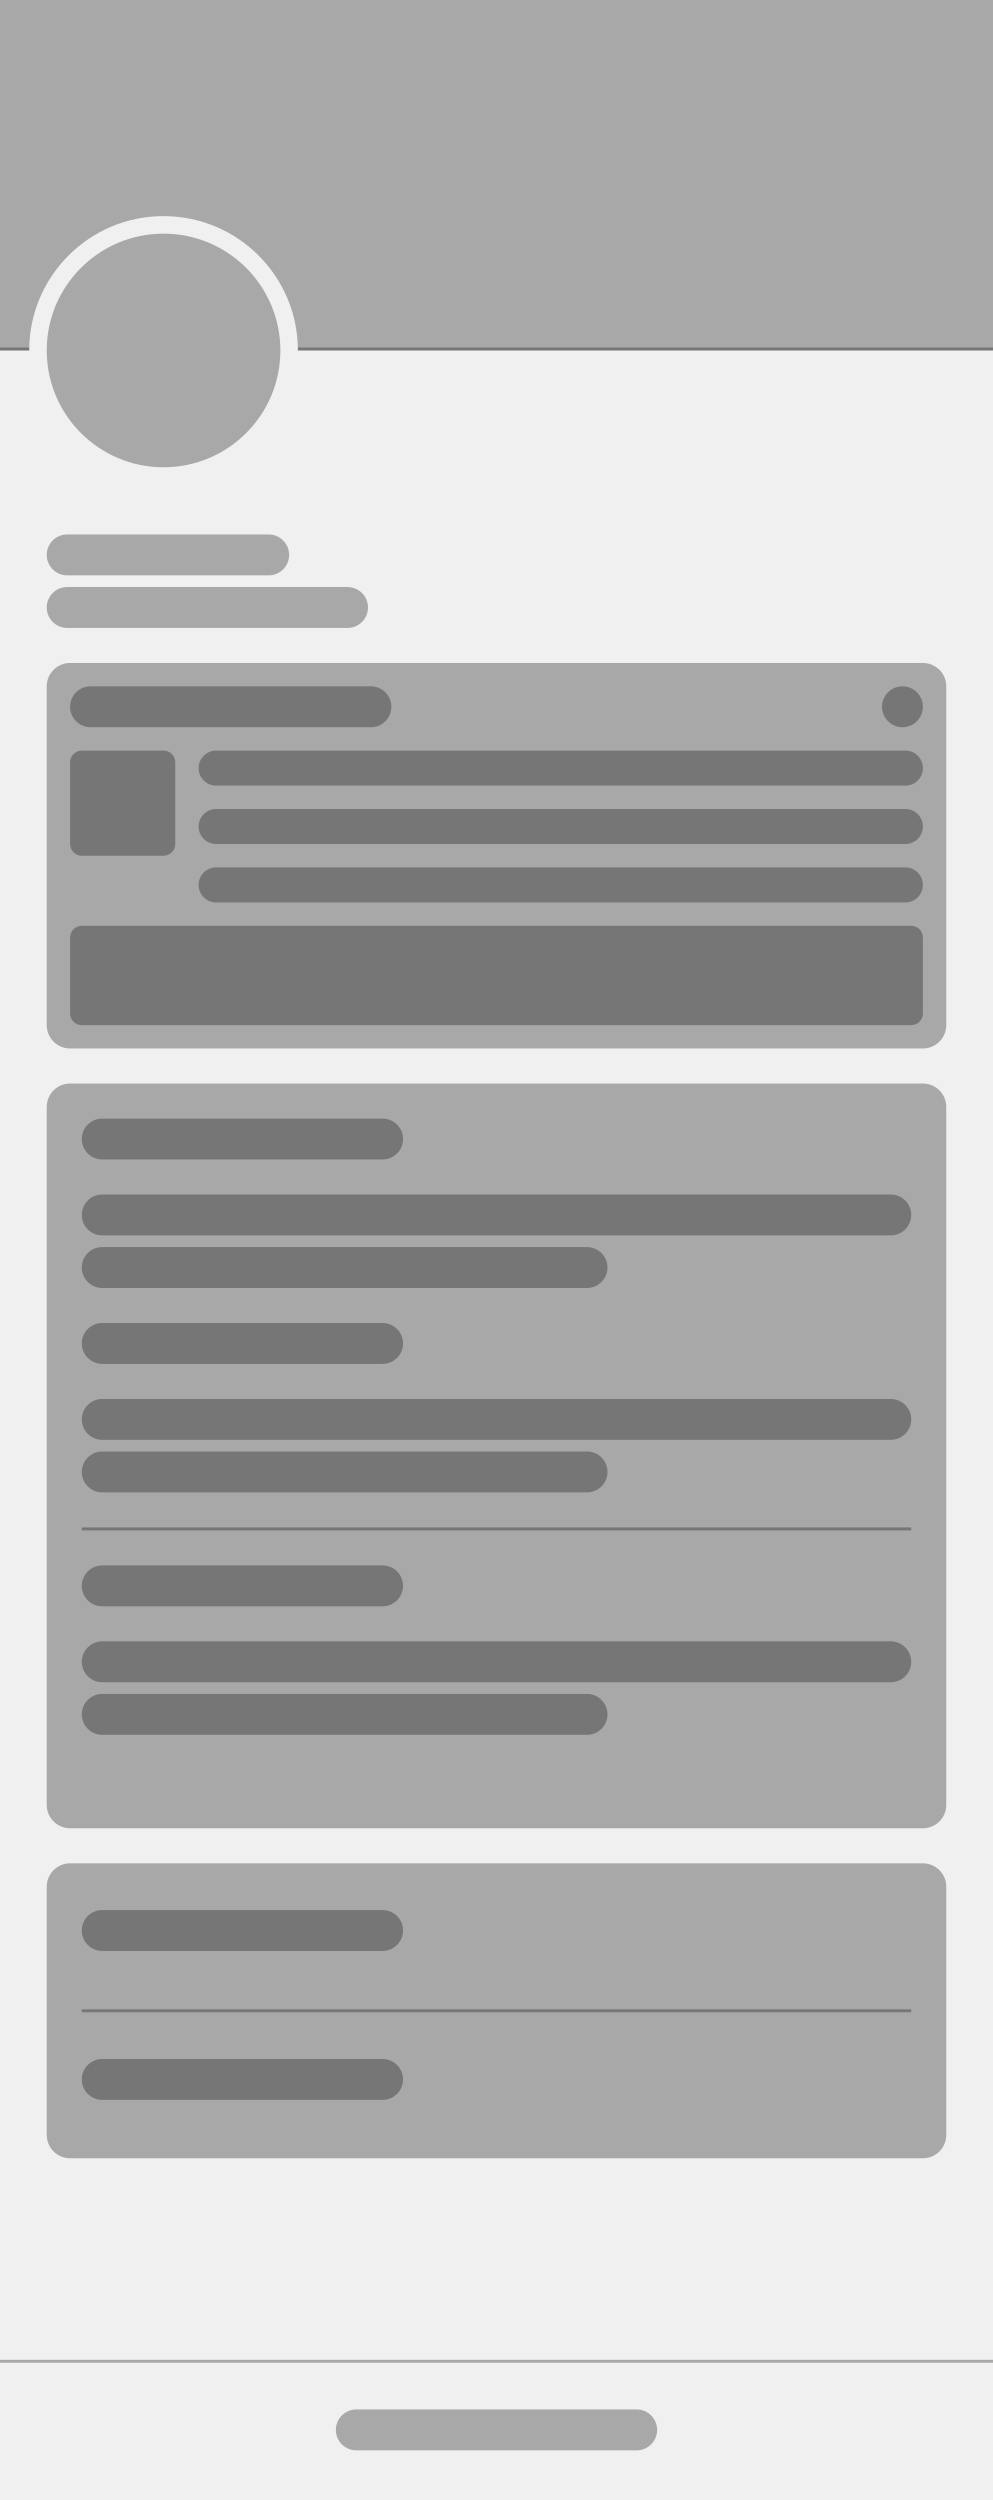
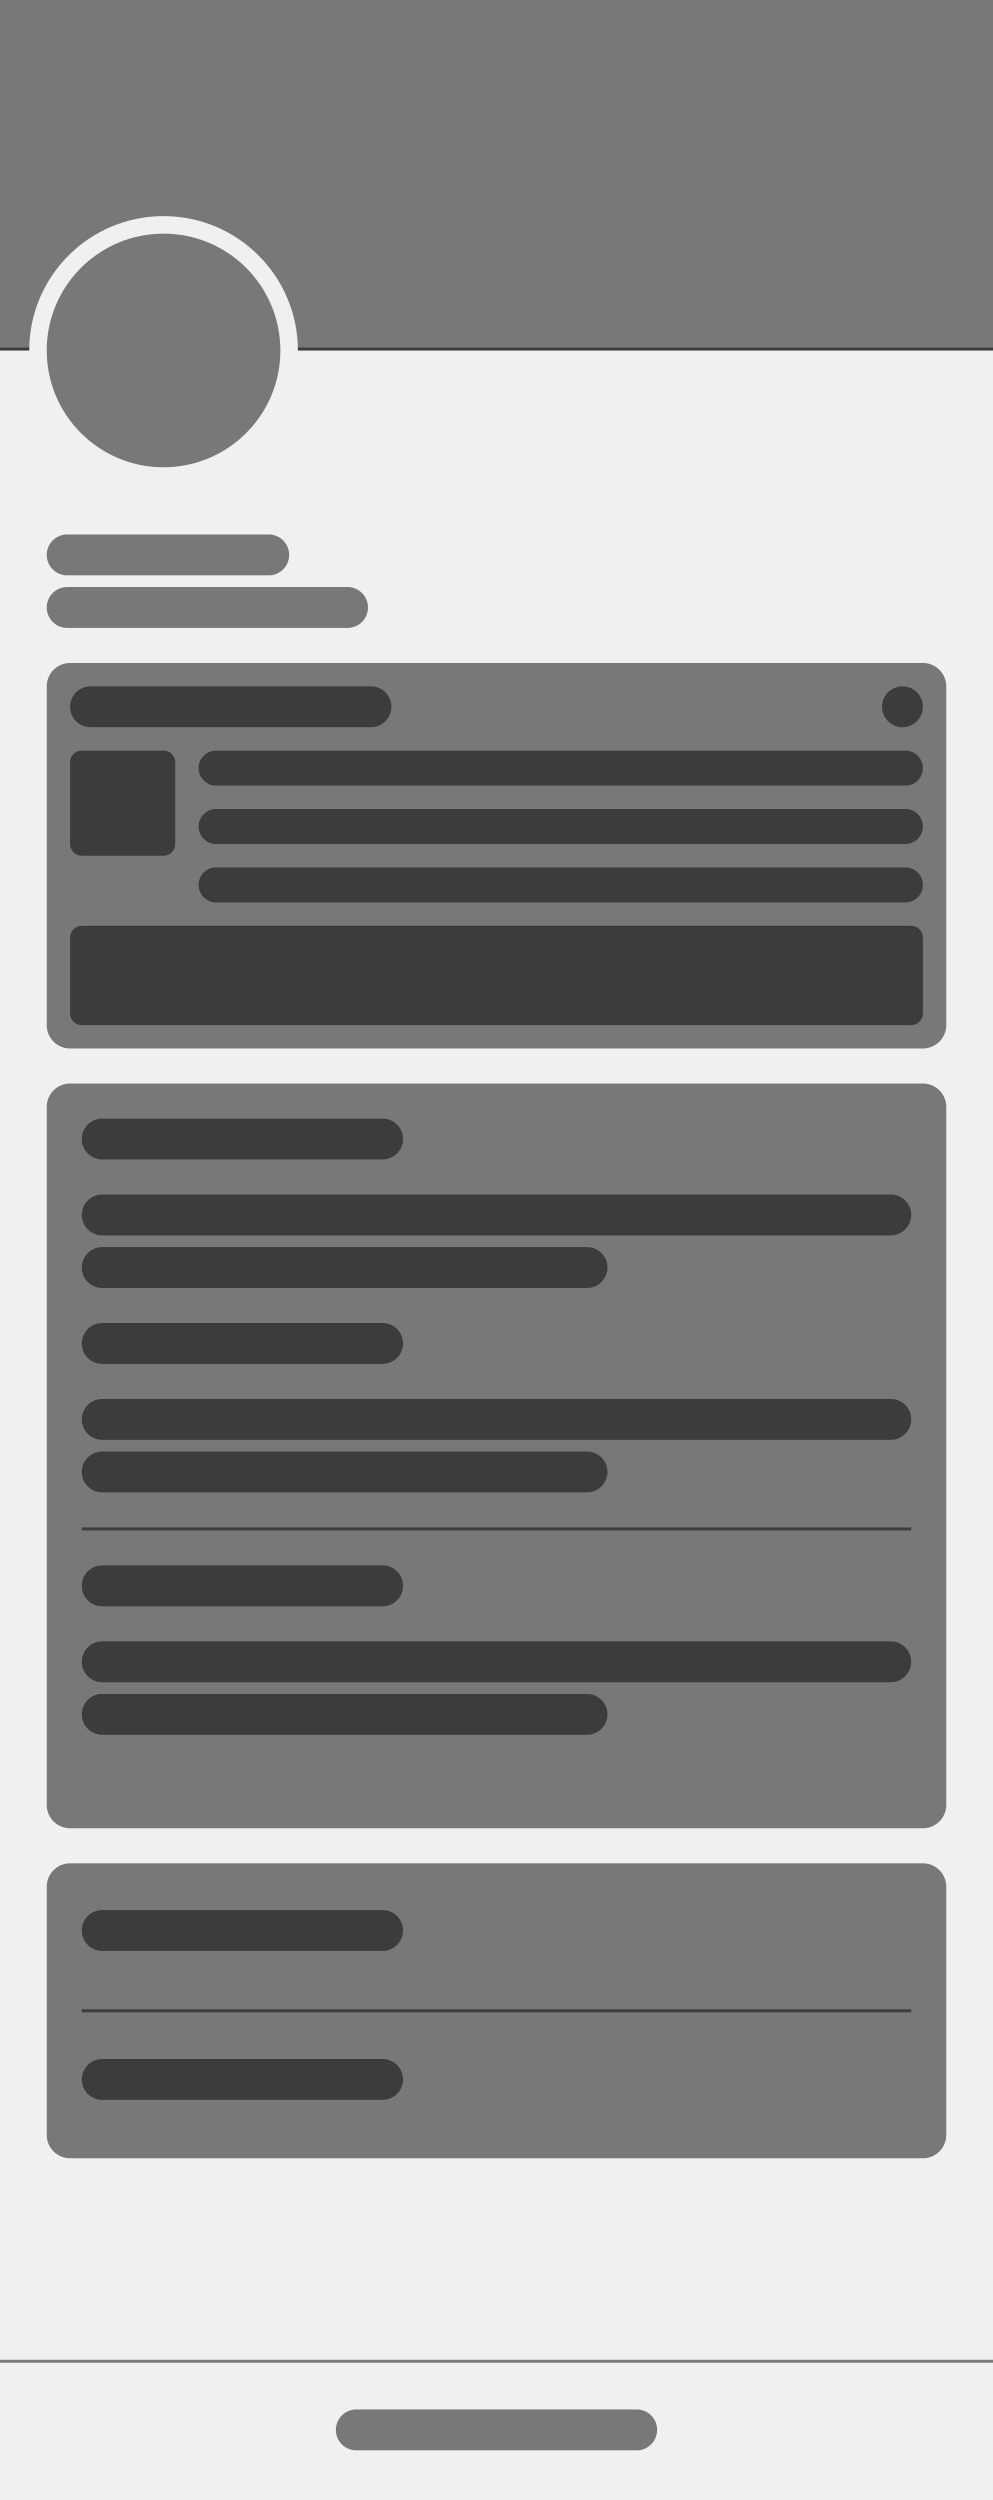
<svg xmlns="http://www.w3.org/2000/svg" width="340" height="856" viewBox="0 0 340 856" fill="none">
  <g clip-path="url(#clip0_17234_70623)">
-     <path fill-rule="evenodd" clip-rule="evenodd" d="M340 0H0V120H10C10 94.595 30.595 74 56 74C81.405 74 102 94.595 102 120H340V0Z" fill="#000" fill-opacity="0.3" />
-     <rect y="119" width="10" height="1" fill="#000" fill-opacity="0.3" />
-     <rect x="102" y="119" width="238" height="1" fill="#000" fill-opacity="0.3" />
-     <path d="M96 120C96 142.091 78.091 160 56 160C33.909 160 16 142.091 16 120C16 97.909 33.909 80 56 80C78.091 80 96 97.909 96 120Z" fill="#000" fill-opacity="0.3" />
-     <rect x="16" y="183" width="83" height="14" rx="7" fill="#000" fill-opacity="0.3" />
-     <rect x="16" y="201" width="110" height="14" rx="7" fill="#000" fill-opacity="0.3" />
-     <rect x="16" y="227" width="308" height="132" rx="8" fill="#000" fill-opacity="0.3" />
-     <rect x="24" y="235" width="110" height="14" rx="7" fill="#000" fill-opacity="0.3" />
-     <rect x="302" y="235" width="14" height="14" rx="7" fill="#000" fill-opacity="0.3" />
-     <rect x="24" y="257" width="36" height="36" rx="4" fill="#000" fill-opacity="0.3" />
-     <rect x="68" y="257" width="248" height="12" rx="6" fill="#000" fill-opacity="0.3" />
-     <rect x="68" y="277" width="248" height="12" rx="6" fill="#000" fill-opacity="0.3" />
-     <rect x="68" y="297" width="248" height="12" rx="6" fill="#000" fill-opacity="0.3" />
-     <rect x="24" y="317" width="292" height="34" rx="4" fill="#000" fill-opacity="0.3" />
-     <rect x="16" y="371" width="308" height="255" rx="8" fill="#000" fill-opacity="0.3" />
-     <rect x="28" y="383" width="110" height="14" rx="7" fill="#000" fill-opacity="0.3" />
-     <rect x="28" y="409" width="284" height="14" rx="7" fill="#000" fill-opacity="0.3" />
-     <rect x="28" y="427" width="180" height="14" rx="7" fill="#000" fill-opacity="0.3" />
-     <rect x="28" y="453" width="110" height="14" rx="7" fill="#000" fill-opacity="0.3" />
-     <rect x="28" y="479" width="284" height="14" rx="7" fill="#000" fill-opacity="0.3" />
-     <rect x="28" y="497" width="180" height="14" rx="7" fill="#000" fill-opacity="0.3" />
-     <rect x="28" y="523" width="284" height="1" fill="#000" fill-opacity="0.3" />
-     <rect x="28" y="536" width="110" height="14" rx="7" fill="#000" fill-opacity="0.3" />
-     <rect x="28" y="562" width="284" height="14" rx="7" fill="#000" fill-opacity="0.3" />
-     <rect x="28" y="580" width="180" height="14" rx="7" fill="#000" fill-opacity="0.3" />
-     <rect x="16" y="638" width="308" height="101" rx="8" fill="#000" fill-opacity="0.3" />
-     <rect x="28" y="654" width="110" height="14" rx="7" fill="#000" fill-opacity="0.3" />
-     <rect x="28" y="688" width="284" height="1" fill="#000" fill-opacity="0.3" />
-     <rect x="28" y="705" width="110" height="14" rx="7" fill="#000" fill-opacity="0.3" />
-     <rect y="808" width="340" height="1" fill="#000" fill-opacity="0.3" />
-     <rect x="115" y="825" width="110" height="14" rx="7" fill="#000" fill-opacity="0.3" />
+     <path fill-rule="evenodd" clip-rule="evenodd" d="M340 0H0V120H10C10 94.595 30.595 74 56 74C81.405 74 102 94.595 102 120H340V0Z" fill="#000" fill-opacity="0.5" />
+     <rect y="119" width="10" height="1" fill="#000" fill-opacity="0.5" />
+     <rect x="102" y="119" width="238" height="1" fill="#000" fill-opacity="0.5" />
+     <path d="M96 120C96 142.091 78.091 160 56 160C33.909 160 16 142.091 16 120C16 97.909 33.909 80 56 80C78.091 80 96 97.909 96 120Z" fill="#000" fill-opacity="0.5" />
+     <rect x="16" y="183" width="83" height="14" rx="7" fill="#000" fill-opacity="0.5" />
+     <rect x="16" y="201" width="110" height="14" rx="7" fill="#000" fill-opacity="0.5" />
+     <rect x="16" y="227" width="308" height="132" rx="8" fill="#000" fill-opacity="0.5" />
+     <rect x="24" y="235" width="110" height="14" rx="7" fill="#000" fill-opacity="0.5" />
+     <rect x="302" y="235" width="14" height="14" rx="7" fill="#000" fill-opacity="0.5" />
+     <rect x="24" y="257" width="36" height="36" rx="4" fill="#000" fill-opacity="0.5" />
+     <rect x="68" y="257" width="248" height="12" rx="6" fill="#000" fill-opacity="0.5" />
+     <rect x="68" y="277" width="248" height="12" rx="6" fill="#000" fill-opacity="0.5" />
+     <rect x="68" y="297" width="248" height="12" rx="6" fill="#000" fill-opacity="0.5" />
+     <rect x="24" y="317" width="292" height="34" rx="4" fill="#000" fill-opacity="0.5" />
+     <rect x="16" y="371" width="308" height="255" rx="8" fill="#000" fill-opacity="0.5" />
+     <rect x="28" y="383" width="110" height="14" rx="7" fill="#000" fill-opacity="0.5" />
+     <rect x="28" y="409" width="284" height="14" rx="7" fill="#000" fill-opacity="0.5" />
+     <rect x="28" y="427" width="180" height="14" rx="7" fill="#000" fill-opacity="0.5" />
+     <rect x="28" y="453" width="110" height="14" rx="7" fill="#000" fill-opacity="0.5" />
+     <rect x="28" y="479" width="284" height="14" rx="7" fill="#000" fill-opacity="0.5" />
+     <rect x="28" y="497" width="180" height="14" rx="7" fill="#000" fill-opacity="0.5" />
+     <rect x="28" y="523" width="284" height="1" fill="#000" fill-opacity="0.5" />
+     <rect x="28" y="536" width="110" height="14" rx="7" fill="#000" fill-opacity="0.5" />
+     <rect x="28" y="562" width="284" height="14" rx="7" fill="#000" fill-opacity="0.5" />
+     <rect x="28" y="580" width="180" height="14" rx="7" fill="#000" fill-opacity="0.5" />
+     <rect x="16" y="638" width="308" height="101" rx="8" fill="#000" fill-opacity="0.5" />
+     <rect x="28" y="654" width="110" height="14" rx="7" fill="#000" fill-opacity="0.5" />
+     <rect x="28" y="688" width="284" height="1" fill="#000" fill-opacity="0.5" />
+     <rect x="28" y="705" width="110" height="14" rx="7" fill="#000" fill-opacity="0.5" />
+     <rect y="808" width="340" height="1" fill="#000" fill-opacity="0.5" />
+     <rect x="115" y="825" width="110" height="14" rx="7" fill="#000" fill-opacity="0.5" />
  </g>
  <defs>
    <clipPath id="clip0_17234_70623">
      <rect width="340" height="856" fill="white" />
    </clipPath>
  </defs>
</svg>
